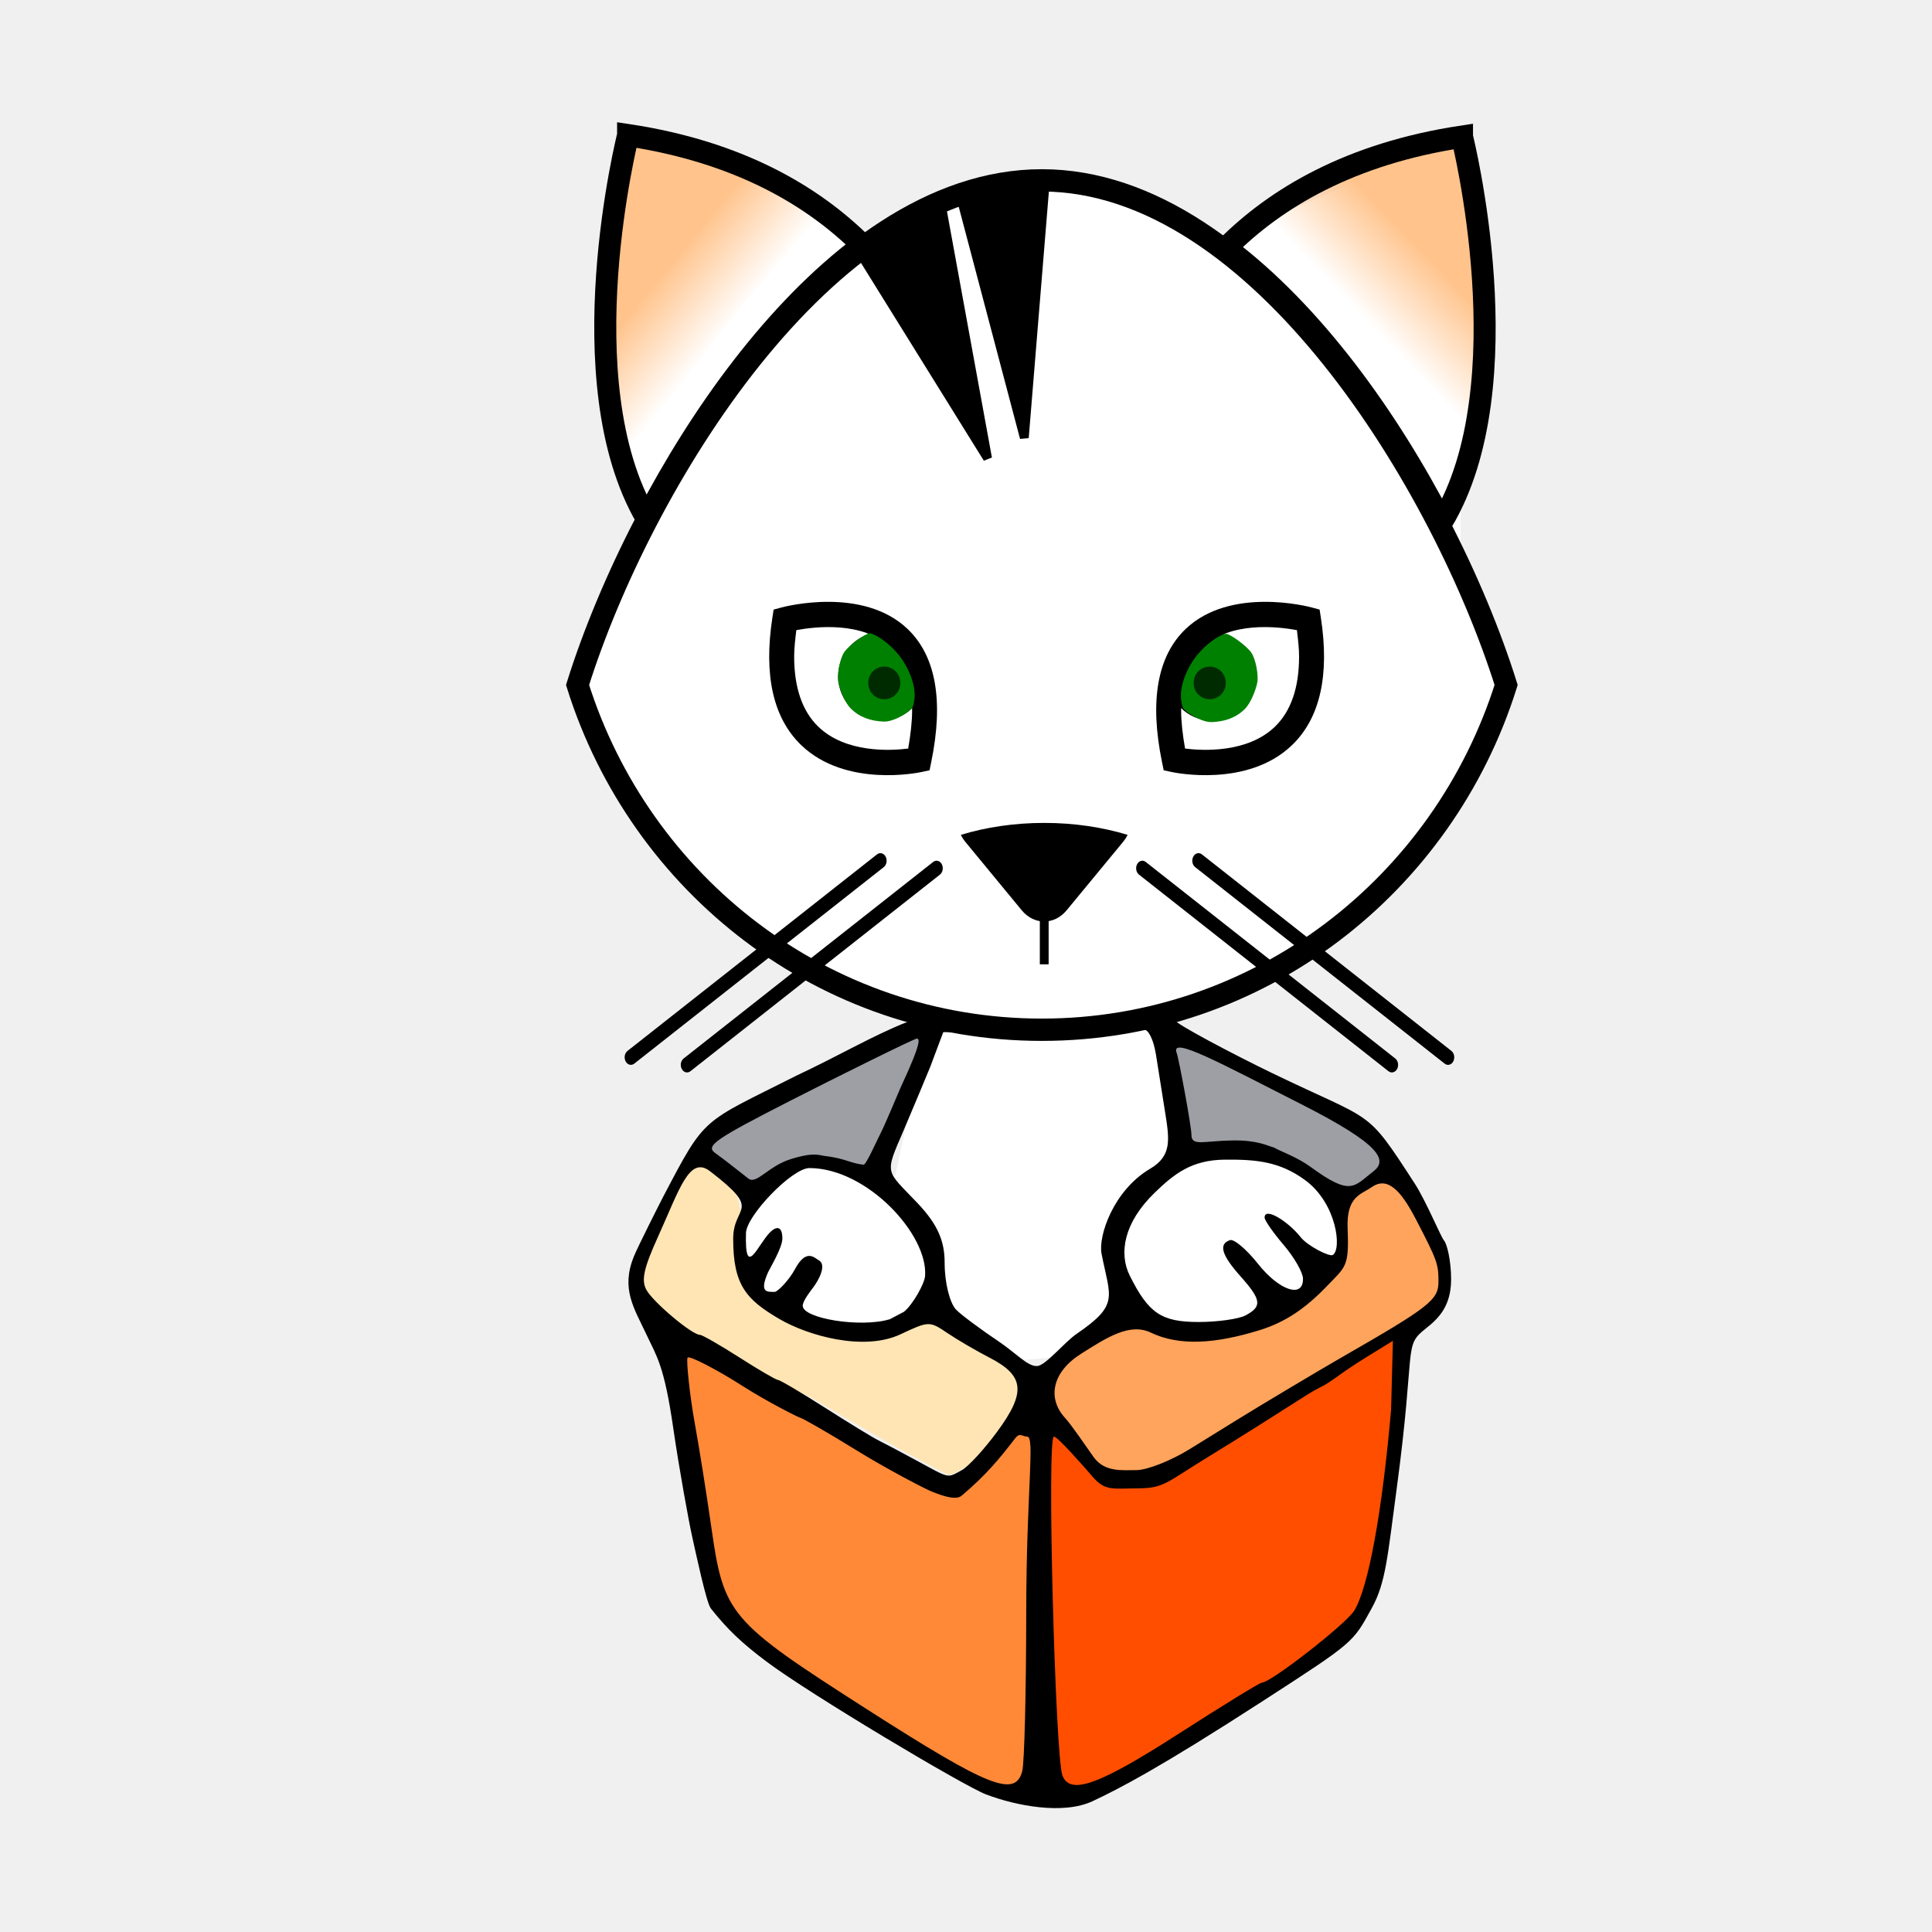
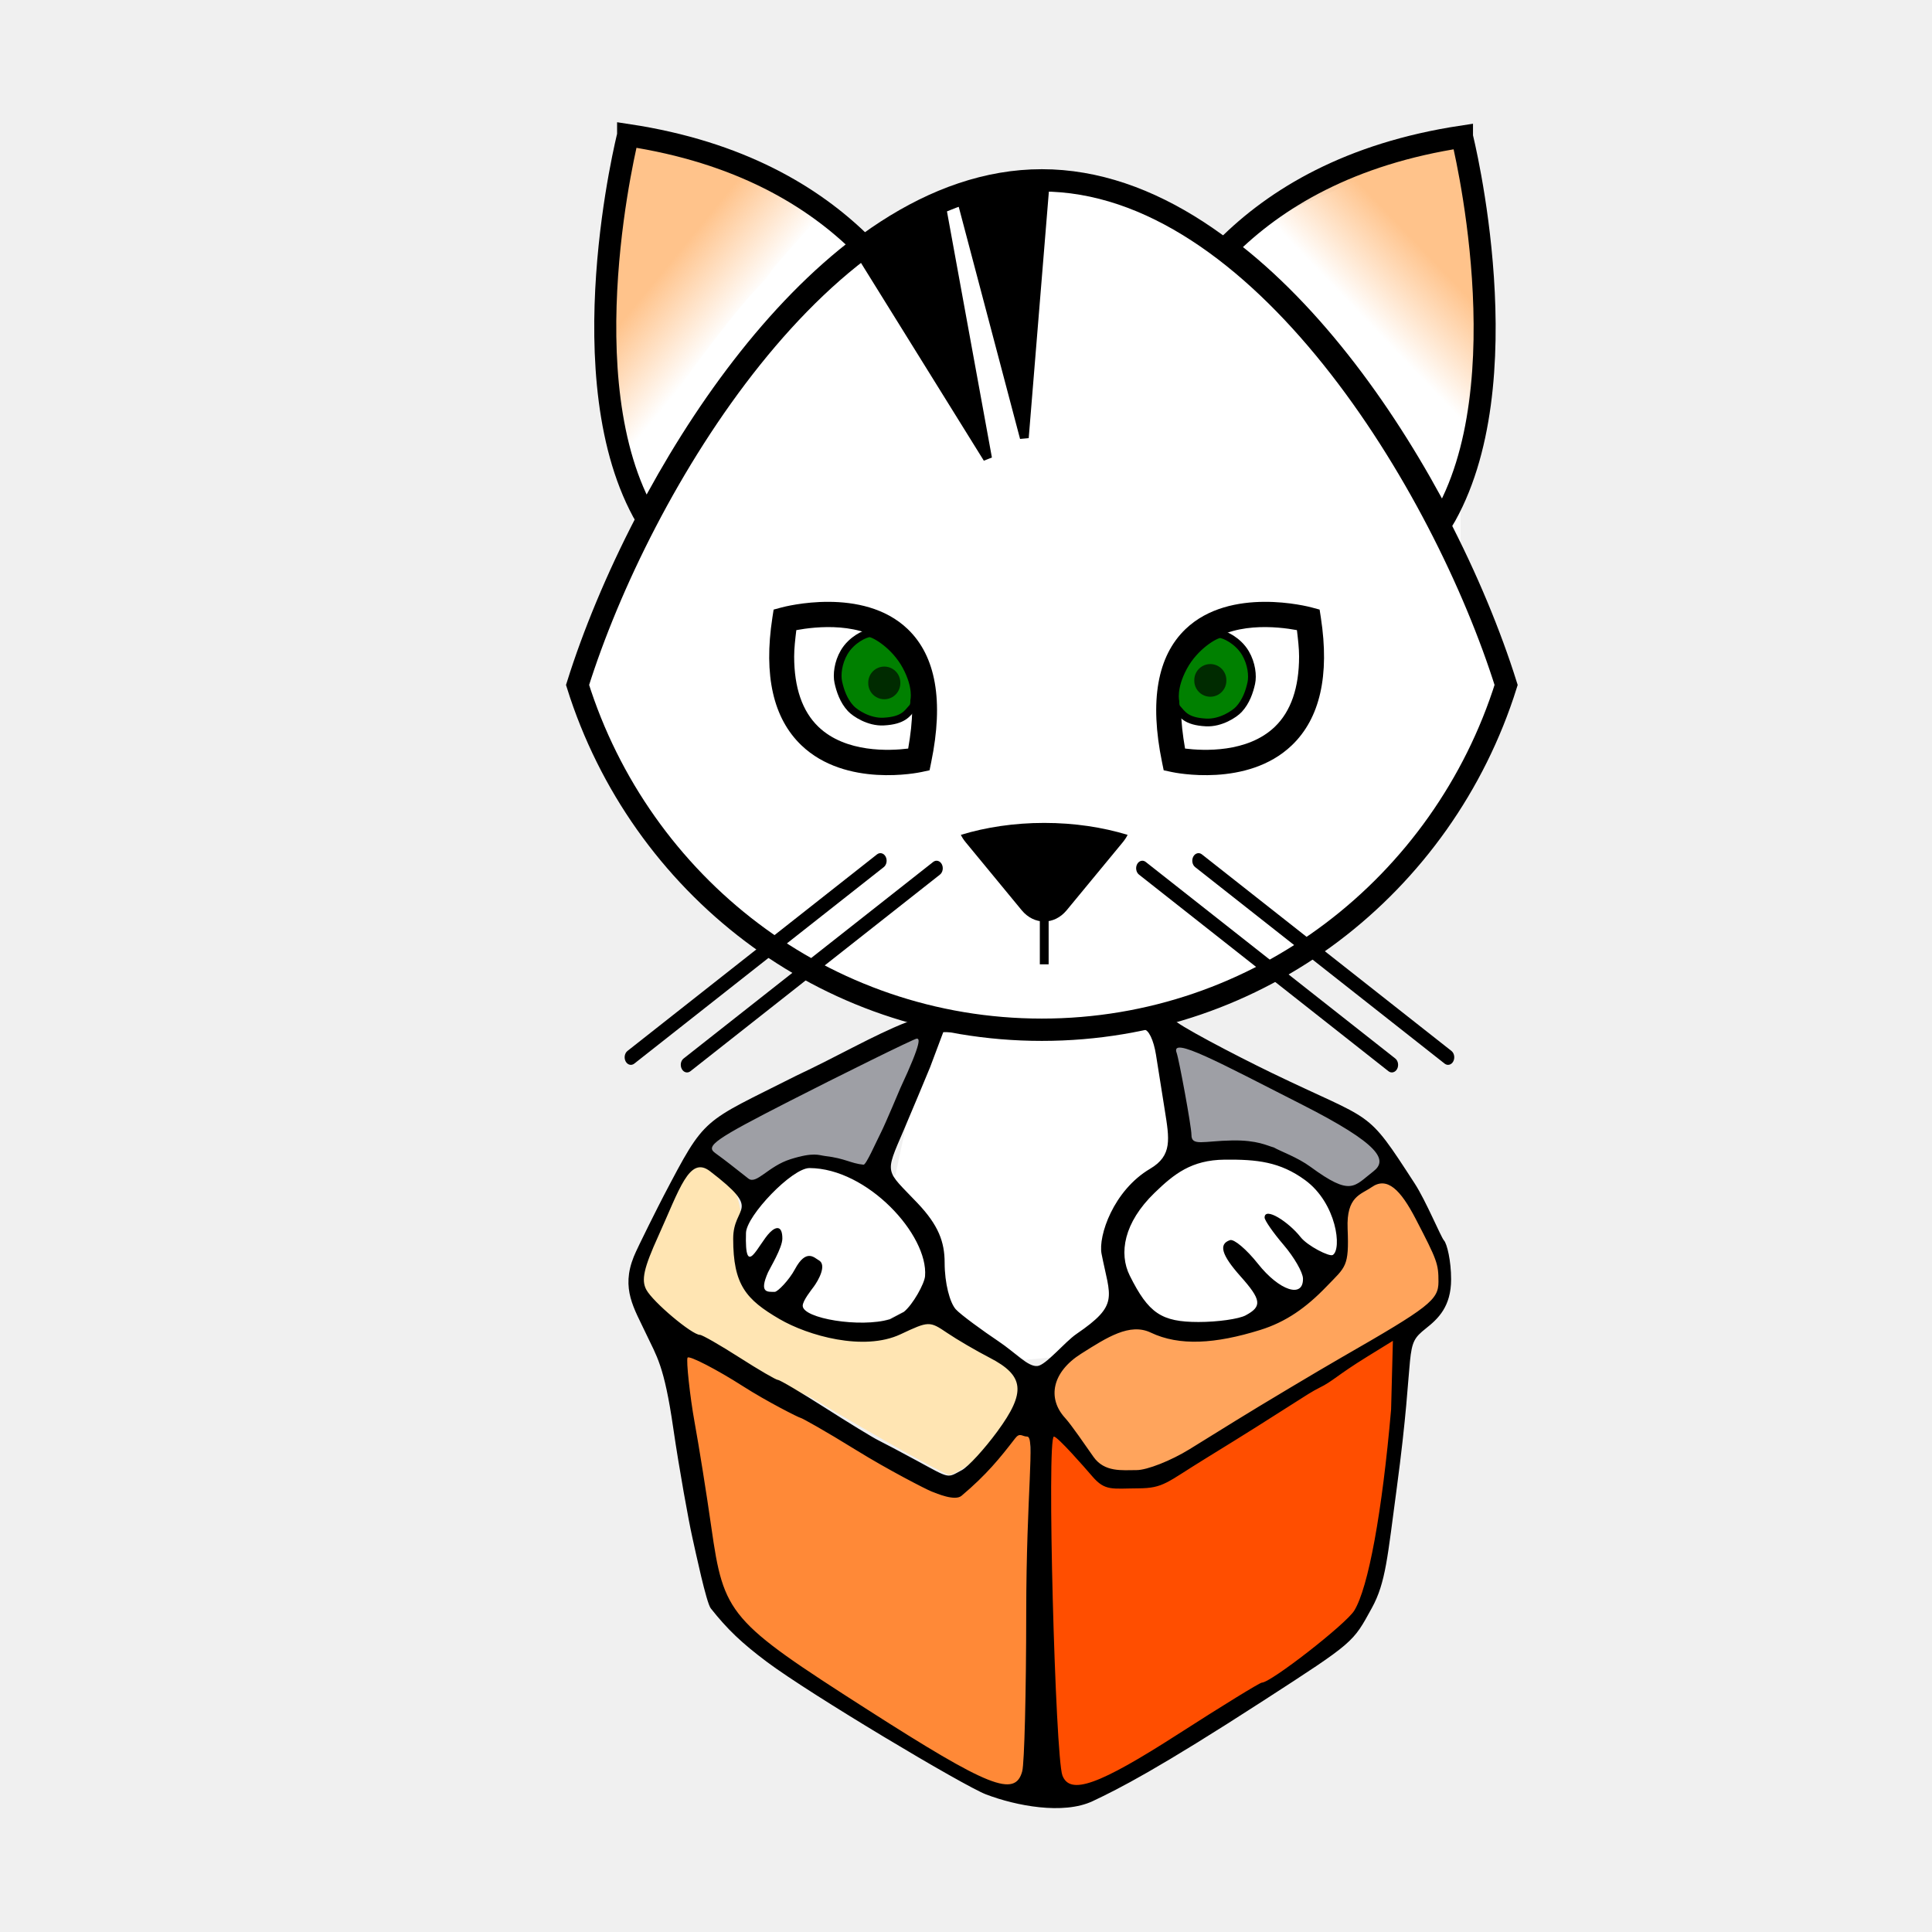
<svg xmlns="http://www.w3.org/2000/svg" xmlns:xlink="http://www.w3.org/1999/xlink" id="svg3336" version="1.1" width="375" height="375" viewBox="0 0 375 375">
  <defs id="defs3340">
    <linearGradient id="linearGradient3909">
      <stop style="stop-color:#ffc38b;stop-opacity:1;" offset="0" id="stop3911" />
      <stop style="stop-color:#ffc38b;stop-opacity:0;" offset="1" id="stop3913" />
    </linearGradient>
    <linearGradient id="linearGradient3901">
      <stop style="stop-color:#ffc38b;stop-opacity:1;" offset="0" id="stop3903" />
      <stop style="stop-color:#ffc38b;stop-opacity:0;" offset="1" id="stop3905" />
    </linearGradient>
    <linearGradient xlink:href="#linearGradient3901" id="linearGradient3907" x1="275.566" y1="46.452" x2="263.453" y2="58.065" gradientUnits="userSpaceOnUse" gradientTransform="matrix(1.042974,0,0,1.042974,-12.31979,-1.172058)" />
    <linearGradient xlink:href="#linearGradient3909" id="linearGradient3915" x1="134.423" y1="50.34" x2="147.214" y2="60.536" gradientUnits="userSpaceOnUse" />
    <linearGradient xlink:href="#linearGradient3909" id="linearGradient3917" gradientUnits="userSpaceOnUse" x1="128.89" y1="50.616" x2="141.681" y2="61.089" gradientTransform="matrix(1.023654,0,0,1.023654,-1.651406,-1.176389)" />
  </defs>
  <path style="fill:#ffffff;fill-opacity:1;stroke:none" d="m 180.742,252.011 -14.982,7.054 -8.561,-1.085 -8.026,-6.512 -6.146,-7.332 4.006,-11.118 9.566,-7.946 17.189,3.062 2.675,-12.481 1.605,-16.28 -19.798,-9.225 -20.333,-15.737 -19.798,-28.218 -6.956,-14.109 13.377,-26.047 -6.421,-23.334 -1.605,-24.419 6.553,-30.428 28.176,7.766 14.897,11.667 21.541,-11.796 34.781,3.256 13.912,8.14 43.342,-18.993 6.956,15.194 0,20.621 -3.211,27.133 0,20.078 9.097,26.047 -21.404,35.272 -20.868,16.822 -25.669,7.506 5.871,26.681 19.21,1.925 13.888,13.45 -18.65,23.696 -28.895,0 -17.123,1.628 z" id="path3023" />
  <path style="fill:#9e9fa5;fill-opacity:1" d="m 137.62,222.7 c -0.743,-0.895 -0.402,-1.438 1.704,-2.717 5.28,-3.207 28.81,-14.715 29.229,-14.296 0.483,0.483 13.247,-7.215 12.468,-6.395 -0.274,0.289 -7.257,28.462 -10.102,27.866 -4.285,-0.898 -3.255,-0.656 -5.274,0.215 -1.341,0.578 -7.583,-2.835 -9.458,-2.046 -1.875,0.789 -10.397,4.398 -10.889,4.99 -1.161,1.399 -6.502,-6.198 -7.68,-7.617 z" id="path4322" />
  <path style="fill:#9e9fa5;fill-opacity:1" d="m 262.823,231.371 c -0.661,-0.238 -4.726,-0.926 -6.709,-2.142 -1.983,-1.216 -7.573,-3.973 -10.709,-4.903 -3.136,-0.93 -14.67,-1.044 -15.105,-1.6 -0.435,-0.556 -0.752,-5.014 -1.196,-7.338 -0.779,-4.084 -2.252,-14.123 -0.617,-13.673 2.613,0.718 34.533,15.933 36.448,17.805 l 2.9,2.834 1.549,4.484 c 1.058,3.064 -4.333,5.334 -6.562,4.533 z" id="path4324" />
  <path style="fill:#ff8937;fill-opacity:1" d="m 185.403,343.637 c -13.658,-7.452 -36.32,-22.607 -40.954,-27.408 -1.852,-1.918 -4.772,-5.922 -5.45,-7.55 -1.186,-2.85 -8.305,-42.875 -8.305,-46.869 0,-1.072 4.549,1.315 4.904,1.315 0.354,0 10.177,4.488 20.468,10.685 10.291,6.197 21.077,12.044 23.195,13.117 6.611,3.35 7.698,2.179 12.651,-3.318 2.076,-2.305 7.215,-7.461 7.745,-6.624 0.773,1.221 2.452,68.467 1.691,70.45 -0.823,2.144 -9.988,-0.548 -15.945,-3.798 z" id="path4314" />
  <path style="fill:#ff4e00;fill-opacity:1" d="m 203.82,348.522 c -0.952,-1.214 -1.173,-7.822 -1.135,-33.849 0.026,-17.787 1.016,-36.865 1.335,-37.202 0.319,-0.337 3.221,2.709 5.112,4.514 4.127,3.939 6.521,7.367 12.816,5.972 4.401,-0.975 21.502,-11.06 42.945,-25.324 7.56,-5.029 7.648,-5.06 7.202,-2.568 -0.248,1.388 -0.696,5.821 -0.994,9.85 -0.773,10.441 -3.577,29.342 -5.231,35.258 -1.127,4.034 -0.996,6.819 -5.038,10.853 -5.192,5.182 -9.385,6.404 -30.894,20.465 -19.46,12.722 -23.954,14.791 -26.119,12.03 z" id="path4318" />
  <path style="fill:#ffe5b3;fill-opacity:1" d="m 175.203,281.578 c -4.626,-2.578 -12.217,-6.985 -16.868,-9.794 -4.651,-2.808 -8.643,-2.511 -17.144,-7.71 -9.456,-5.783 -17.459,-11.331 -17.459,-14.378 0,-2.502 8.567,-22.98 10.486,-24.57 1.125,-0.932 4.81,1.693 6.42,2.748 2.056,1.347 3.694,7.207 3.722,13.97 0.032,7.759 5.849,12.796 12.736,14.907 4.991,1.53 16.598,1.057 21.912,-0.892 7.489,-2.747 2.624,-0.351 10.815,4.612 6.967,4.222 9.635,6.643 9.872,9.123 0.198,2.072 -2.437,4.916 -4.695,8.194 -2.868,4.164 -9.579,8.538 -10.788,8.498 -0.329,-0.011 -4.384,-2.129 -9.01,-4.707 z" id="path4316" />
  <path style="fill:#ffa45c;fill-opacity:1" d="m 209.54,281.298 c -2.226,-2.533 -4.062,-4.542 -4.814,-5.933 -1.279,-2.365 -2.482,-7.467 -1.231,-9.376 0.736,-1.123 5.612,-7.014 7.722,-6.142 l 4.783,-3.3 7.662,0.775 c 4.758,0.481 8.111,2.954 14.45,0.714 14.609,-5.162 10.307,-1.917 19.967,-9.576 3.113,-2.469 2.443,-5.219 2.443,-11.976 0,-5.902 4.45,-6.229 5.748,-7.405 0.848,-0.768 4.601,-0.068 5.401,0.086 2.12,0.408 7.794,12.777 8.283,17.119 0.555,4.923 -0.705,6.948 -15.027,15.388 -6.389,3.765 -17.368,10.673 -23.42,14.371 -19.434,11.876 -22.694,15.164 -28.762,8.259 z" id="path4320" />
  <path id="path3350" d="m 191.38,348.291 c -4.331,-1.657 -34.149,-19.443 -42.517,-25.713 -4.895,-3.668 -7.696,-6.336 -10.9,-10.392 -0.867,-1.097 -2.943,-10.949 -3.603,-13.881 -0.66,-2.932 -2.535,-13.194 -3.679,-21.091 -1.779,-12.288 -3.223,-13.939 -5.275,-18.322 -2.324,-4.964 -4.911,-8.704 -2.392,-14.97 0.773,-1.923 5.111,-10.493 5.794,-11.794 8.243,-15.712 7.294,-14.011 25.698,-23.309 8.472,-3.987 14.92,-7.811 21.42,-10.39 4.035,-1.6 23.626,-0.196 51.959,-0.55 0.018,0.737 11.901,6.96 18.93,10.357 20.195,9.761 18.146,6.634 27.788,21.495 2.173,3.349 5.079,10.383 5.671,11.036 0.591,0.653 1.387,3.94 1.387,7.534 0,5.328 -2.544,7.685 -4.892,9.543 -4.461,3.53 -1.903,3.103 -5.666,31.052 -1.792,13.314 -2.122,18.286 -4.818,23.194 -3.721,6.775 -3.331,6.537 -20.999,17.968 -20.572,13.31 -28.054,17.117 -33.186,19.538 -5.714,2.695 -14.93,0.909 -20.719,-1.306 z m 7.038,-4.506 c 0.415,-1.547 0.761,-15.328 0.771,-30.625 0.015,-23.6 1.742,-34.321 0.189,-34.321 -1.007,0 -1.408,-0.863 -2.341,0.346 -2.944,3.818 -5.536,7.042 -10.404,11.147 -1.279,1.078 -4.79,-0.437 -5.821,-0.837 -1.031,-0.4 -8.483,-4.227 -14.6,-8.014 -6.118,-3.787 -10.614,-6.285 -10.849,-6.285 -0.235,0 -6.451,-3.114 -11.243,-6.186 -4.792,-3.072 -10.361,-5.982 -10.662,-5.489 -0.301,0.494 0.471,7.639 1.347,12.452 0.876,4.812 2.345,14.025 3.264,20.473 2.425,17.016 3.428,18.188 30.301,35.385 23.585,15.093 28.666,17.115 30.049,11.955 z m 30.239,-7.188 c 8.558,-5.5 15.879,-10 16.268,-10 1.742,0 16.336,-11.374 17.935,-13.977 2.736,-4.455 5.421,-19.113 7.15,-39.029 l 0.349,-13.337 -4.997,3.082 c -5.882,3.628 -6.615,4.729 -9.282,6.036 -2.515,1.233 -5.501,3.542 -22.191,13.79 -7.445,4.572 -8.013,5.701 -12.954,5.725 -5.065,0.025 -6.425,0.574 -8.902,-2.306 -1.626,-1.891 -6.751,-7.743 -7.471,-7.743 -1.417,0 0.268,62.175 1.652,65.782 1.482,3.861 7.046,1.872 22.442,-8.023 z m -41.991,-51.229 c 1.263,-0.676 4.377,-4.064 6.921,-7.529 5.597,-7.625 5.26,-10.818 -1.514,-14.315 -2.608,-1.346 -6.309,-3.508 -8.224,-4.804 -3.428,-2.32 -3.569,-2.316 -9.049,0.26 -7.144,3.358 -17.967,0.28 -23.515,-2.96 -6.496,-3.793 -8.974,-6.638 -8.974,-15.59 0,-6.644 5.87,-5.138 -4.497,-13.096 -4.019,-3.085 -5.922,3.509 -10.039,12.589 -2.816,6.21 -3.334,8.525 -2.328,10.404 1.273,2.379 8.863,8.769 10.416,8.769 0.437,0 3.873,1.969 7.634,4.375 3.762,2.406 7.142,4.375 7.511,4.375 0.37,0 4.475,2.426 9.123,5.392 4.648,2.965 9.294,5.804 10.325,6.309 1.031,0.505 4.406,2.291 7.5,3.97 6.562,3.562 5.81,3.402 8.71,1.85 z m 44.236,-4.084 c 3.617,-2.234 7.668,-4.74 9.002,-5.569 4.438,-2.755 16.082,-9.709 20.535,-12.265 17.016,-9.767 18.767,-11.135 18.767,-14.663 0,-3.491 -0.237,-4.146 -4.415,-12.191 -2.94,-5.662 -5.534,-8.286 -8.564,-6.164 -2.08,1.457 -4.913,1.76 -4.656,8.05 0.305,7.464 -0.366,7.354 -4.09,11.225 -3.947,4.104 -7.856,6.875 -12.868,8.436 -8.749,2.725 -15.719,3.15 -21.242,0.516 -4.084,-1.947 -8.5,0.927 -13.524,4.098 -5.652,3.568 -6.614,8.649 -3.115,12.466 1.222,1.333 3.935,5.313 5.51,7.548 2.139,3.034 5.577,2.576 8.359,2.576 2.049,0 6.684,-1.828 10.3,-4.062 z m -21.943,-22.375 c 8.353,-5.709 6.526,-7.002 4.853,-15.541 -0.675,-3.444 2.281,-12.298 9.436,-16.52 4.343,-2.562 3.721,-5.793 2.831,-11.396 -0.501,-3.152 -1.268,-7.981 -1.704,-10.731 -0.453,-2.859 -1.462,-4.946 -2.355,-4.875 -0.859,0.069 -9.971,0.209 -20.249,0.312 l -18.686,0.188 -2.556,6.807 c -0.219,0.582 -4.282,10.266 -5.133,12.244 -3.747,8.715 -3.555,7.545 2.685,14.116 4.079,4.295 5.273,7.542 5.273,11.589 0,3.991 1.014,7.744 2.156,9.026 0.92,1.033 5.339,4.24 8.284,6.211 3.366,2.253 5.711,4.98 7.565,4.806 1.647,-0.155 5.286,-4.654 7.601,-6.236 z m 32.83,-3.606 c 3.228,-1.728 3.055,-3.012 -1.02,-7.586 -3.68,-4.13 -4.293,-6.252 -2.023,-7.008 0.778,-0.259 3.216,1.803 5.418,4.583 4.154,5.245 8.833,6.779 8.743,2.867 -0.028,-1.203 -1.715,-4.135 -3.75,-6.515 -2.035,-2.38 -3.699,-4.771 -3.699,-5.312 0,-2.176 4.662,0.836 6.978,3.781 1.357,1.725 5.612,3.875 6.253,3.479 1.807,-1.117 0.766,-10.049 -5.374,-14.537 -4.874,-3.563 -9.352,-4.031 -15.623,-3.967 -6.44,0.066 -9.827,2.792 -13.603,6.452 -5.967,5.783 -6.956,11.742 -4.803,16.059 3.647,7.311 6.151,9 13.347,9 3.707,0 7.827,-0.582 9.157,-1.294 z m -66.345,-0.67 c 1.782,-1.456 3.991,-5.478 4.109,-6.929 0.652,-8.013 -11.21,-20.944 -22.423,-20.983 -3.413,-0.011 -12.233,9.278 -12.333,12.543 -0.283,9.276 2.344,2.249 4.657,-0.065 1.167,-1.167 2.401,-1.367 2.401,1.2 0,1.816 -2.451,5.81 -2.776,6.55 -1.779,4.04 -0.164,3.798 1.301,3.798 0.563,0 2.78,-2.269 3.914,-4.389 2.204,-4.117 3.805,-2.185 4.59,-1.769 1.713,0.906 -0.084,3.993 -0.913,5.126 -0.477,0.652 -2.165,2.743 -2.165,3.734 0,2.464 11.197,4.322 16.928,2.613 z m 91.131,-27.274 c 2.833,-2.18 1.393,-5.215 -13.902,-12.982 -15.972,-8.111 -25.578,-13.381 -24.284,-10.008 0.417,1.087 2.869,14.245 2.869,15.898 0,2.273 2.296,1.187 7.925,1.092 4.901,-0.082 6.804,1.04 8.065,1.363 1.367,0.783 4.589,1.906 7.111,3.754 7.941,5.82 8.417,3.807 12.216,0.883 z m -121.319,1.396 c 1.574,1.229 3.826,-2.389 8.201,-3.761 4.523,-1.418 5.466,-0.757 6.704,-0.611 3.951,0.468 4.868,1.416 7.446,1.686 0.497,0.052 2.353,-4.212 3.425,-6.33 0.837,-1.653 3.711,-8.504 3.711,-8.504 4.441,-9.519 3.647,-9.616 3.203,-9.642 -0.443,-0.026 -15.582,7.473 -24.708,12.138 -14.455,7.389 -16.316,8.683 -14.449,10.048 2.746,2.008 2.847,2.152 6.465,4.975 z" style="fill:#000000;fill-opacity:1" />
  <path style="fill:#fcfcfc;fill-opacity:1" d="m 117.532,1224.06 c -9.039,-1.022 -12.27,-1.627 -14.728,-2.761 -1.402,-0.646 -3.133,-1.181 -3.846,-1.188 -0.713,-0.01 -2.333,-0.541 -3.6,-1.187 l -2.303,-1.175 1.334,-1.437 c 0.734,-0.79 3.817,-3.203 6.852,-5.362 6,-4.268 10.887,-8.821 11.484,-10.702 0.246,-0.775 0.023,-1.582 -0.64,-2.314 -1.804,-1.993 -3.526,-1.079 -15.663,8.312 -11.97,9.262 -15.86,10.283 -4.522,1.186 9.171,-7.358 10.59,-9.092 8.857,-10.825 -1.89,-1.89 -4.446,-0.827 -11.548,4.805 -5.787,4.588 -10.072,7.358 -11.384,7.358 -1.47,0 -7.08,-4.452 -12.868,-10.213 -8.293,-8.254 -16.905,-20.902 -20.253,-29.744 -1.27,-3.354 -1.454,-4.58 -1.233,-8.193 0.221,-3.611 0.745,-5.353 3.49,-11.613 7.638,-17.418 18.11,-35.435 27.019,-46.485 6.722,-8.338 18.839,-20.844 20.792,-21.461 0.922,-0.291 1.66,-0.104 2.469,0.627 1.565,1.414 9.475,13.448 15.207,23.134 2.581,4.362 5.041,8.504 5.468,9.205 0.462,0.76 1.332,1.275 2.153,1.275 1.909,0 2.37,-2.759 1.215,-7.267 -0.484,-1.891 -2.038,-10.277 -3.452,-18.634 -1.414,-8.358 -2.817,-16.054 -3.118,-17.103 -0.924,-3.221 1,-4.15 2.517,-1.216 1.342,2.595 6.261,19.382 7.979,27.226 2.06,9.41 3.307,11.825 4.732,9.164 1.025,-1.915 3.434,-21.593 4.336,-35.423 l 0.364,-5.584 3.766,0.221 c 4.062,0.239 7.852,1.51 15.32,5.138 8.16,3.965 22.592,16.068 30.568,25.634 4.381,5.254 14.412,20.017 17.74,26.105 1.036,1.896 2.899,5.21 4.141,7.364 2.744,4.762 7.402,15.495 10.199,23.497 2.144,6.136 2.275,7.944 0.857,11.859 -1.13,3.12 -1.486,3.682 -2.328,3.682 -0.518,0 -0.893,0.914 -1.095,2.667 -0.169,1.467 -0.47,2.831 -0.67,3.031 -0.655,0.655 -1.572,-0.355 -1.572,-1.732 0,-1.861 -0.777,-2.169 -2.32,-0.92 -1.229,0.995 -1.249,1.114 -0.342,2.02 0.53,0.53 0.963,1.331 0.963,1.78 0,0.449 0.283,1.27 0.628,1.823 0.508,0.814 0.272,1.542 -1.24,3.816 -5.361,8.065 -15.661,19.352 -17.142,18.784 -1.041,-0.4 -1.897,0.547 -2.16,2.392 -0.273,1.913 -1.495,2.125 -2.161,0.374 -0.676,-1.779 -0.994,-1.807 -2.665,-0.237 l -1.305,1.226 1.234,0.615 c 1.523,0.759 1.647,1.666 0.265,1.932 -1.62,0.312 -3.885,-0.436 -3.622,-1.196 0.131,-0.378 -0.53,-0.957 -1.469,-1.288 -0.938,-0.33 -1.772,-1.051 -1.853,-1.602 -0.288,-1.96 -0.741,-2.522 -1.808,-2.243 -0.679,0.178 -3.141,-0.989 -6.664,-3.159 -3.073,-1.893 -6.051,-3.441 -6.619,-3.441 -1.216,0 -2.137,2.091 -2.137,4.852 0,1.07 -0.151,1.946 -0.335,1.946 -0.184,0 -1.325,-0.847 -2.535,-1.883 -1.21,-1.036 -3.162,-2.184 -4.339,-2.551 -1.943,-0.607 -2.231,-0.556 -3.154,0.56 -0.737,0.89 -0.911,1.706 -0.634,2.968 0.57,2.593 1.505,3.736 5.609,6.854 6.115,4.646 7.653,6.024 7.653,6.856 0,1.063 -0.408,0.998 -2.102,-0.335 -1.375,-1.082 -1.497,-1.087 -3.126,-0.142 -1.896,1.1 -4.969,4.562 -4.969,5.597 0,0.37 0.701,0.912 1.558,1.205 1.352,0.461 1.015,0.587 -2.545,0.954 -2.833,0.292 -4.572,0.792 -5.617,1.614 -1.415,1.113 -2.283,1.199 -13.174,1.314 -6.413,0.067 -13.572,-0.094 -15.908,-0.358 z m 16.051,-3.507 c 1.118,-0.586 2.643,-3.72 2.643,-5.431 0,-3.347 1.837,-6.865 6.286,-12.034 2.539,-2.95 5.347,-6.494 6.241,-7.874 1.504,-2.325 1.557,-2.585 0.713,-3.517 -2.299,-2.54 -11.789,-4.156 -21.842,-3.718 -7.325,0.319 -11.053,1.308 -13.593,3.607 -1.262,1.142 -1.141,1.376 5.205,10.104 6.183,8.504 6.707,9.543 7.338,14.569 0.586,4.668 1.509,5.796 4.259,5.207 0.941,-0.202 2.178,-0.612 2.75,-0.912 z m 17.654,-1.595 c 0,-1.214 -1.646,-1.039 -1.885,0.201 -0.146,0.757 0.085,0.988 0.842,0.842 0.574,-0.11 1.043,-0.58 1.043,-1.043 z m 44.276,-25.058 c -0.157,-0.39 -0.286,-0.071 -0.286,0.708 0,0.779 0.129,1.098 0.286,0.708 0.157,-0.389 0.157,-1.027 0,-1.416 z m 1.781,-4.688 c -0.174,-0.174 -0.491,0.14 -0.704,0.699 -0.307,0.807 -0.242,0.872 0.317,0.317 0.387,-0.384 0.561,-0.841 0.387,-1.016 z m 5.491,-4.457 c 0.623,-0.48 0.878,-0.872 0.566,-0.871 -0.312,10e-4 -1.331,0.653 -2.266,1.448 -1.734,1.475 -0.357,1.007 1.699,-0.578 z m -34.772,-1.157 c 4.653,-0.986 10.719,-4 14.154,-7.031 3.03,-2.674 6.303,-8.553 7.308,-13.127 0.378,-1.72 0.596,-5.462 0.484,-8.315 -0.331,-8.465 -2.61,-10.335 -13.169,-10.801 -6.318,-0.279 -6.326,-0.277 -11.277,1.85 -5.504,2.364 -8.84,5.444 -11.635,10.738 -1.446,2.739 -1.508,3.222 -1.508,11.638 0,12.222 0.818,14.117 6.582,15.249 3.613,0.71 4.892,0.681 9.061,-0.202 z m -61.596,-1.67 c 2.88,-1.203 3.753,-4.029 3.745,-12.114 -0.013,-12.619 -3.194,-18.703 -11.889,-22.733 -6.387,-2.961 -12.924,-3.427 -19.394,-1.383 -4.307,1.36 -4.966,2.658 -4.954,9.759 0.005,3.307 0.381,7.763 0.834,9.901 1.868,8.817 7.728,14.63 16.717,16.583 4.391,0.954 12.646,0.947 14.942,-0.012 l 0,0 z" id="path3399" />
  <path style="fill:#fcfcfc;fill-opacity:1" d="" id="path3407" />
  <path style="fill:#fcfcfc;fill-opacity:1" d="" id="path3409" />
  <path style="fill:#fcfcfc;fill-opacity:1" d="" id="path3413" />
  <path style="fill:#000000;fill-opacity:1" d="" id="path3450" />
  <path style="fill:#000000;fill-opacity:1" d="" id="path3452" />
  <path style="fill:#000000;fill-opacity:1" d="" id="path3454" />
  <path style="fill:#000000;fill-opacity:1" d="" id="path3488" />
  <path style="fill:#000000;fill-opacity:1" d="" id="path3494" />
  <path style="fill:#ff8937;fill-opacity:1" d="" id="path3502" />
  <path style="fill:url(#linearGradient3907);fill-opacity:1" d="m 280.787,87.223 c -7.994,-13.243 -16.843,-24.864 -27.691,-36.369 -7.615,-8.076 -7.679,-7.696 2.248,-13.369 6.061,-3.464 23.023,-10.212 25.667,-10.212 4.215,0 6.424,17.33 5.431,42.612 -0.671,17.073 -2.475,22.605 -5.655,17.337 z" id="path4328" />
  <path style="fill:url(#linearGradient3917);fill-opacity:1" d="m 121.542,84.913 c 0,-0.933 -0.329,-1.697 -0.731,-1.697 -0.402,0 -0.548,-0.954 -0.325,-2.121 0.223,-1.167 0.074,-2.121 -0.33,-2.121 -0.404,0 -0.78,-1.432 -0.835,-3.182 -0.626,-20.02 -0.633,-27.362 -0.027,-27.362 0.397,1.15e-4 0.585,-1.718 0.418,-3.818 -0.167,-2.1 -0.067,-3.818 0.222,-3.818 0.289,0 0.767,-2.004 1.062,-4.454 1.003,-8.321 1.988,-10.588 4.781,-10.997 1.381,-0.203 2.615,-0.15 2.744,0.118 0.128,0.267 2.333,1.179 4.899,2.026 6.04,1.993 20.958,9.335 23.994,11.81 l 2.359,1.923 -5.116,5.652 c -2.814,3.109 -5.116,5.815 -5.116,6.013 0,0.199 -1.464,1.9 -3.253,3.78 -3.829,4.025 -14.641,18.275 -14.2,18.715 0.167,0.167 -0.514,1.184 -1.515,2.26 -1,1.076 -3.081,3.534 -4.624,5.463 -3.086,3.858 -4.406,4.401 -4.406,1.81 z" id="path4330" />
  <g id="g3066" transform="matrix(1.709902,0,0,1.732597,85.6937,-1480.314)">
    <path style="fill:none;stroke:#000000;stroke-width:2.5;stroke-miterlimit:4;stroke-opacity:1;stroke-dasharray:none" d="m 21.183,869.535 c 0,0 -7.05,27.488 2.094,42.906 6.141,-11.622 14.633,-23.255 24.531,-30.563 -5.626,-5.523 -14.019,-10.46 -26.625,-12.344 z" id="path4329-5" />
    <path style="fill:none;stroke:#000000;stroke-width:2.5;stroke-miterlimit:4;stroke-opacity:1;stroke-dasharray:none" d="m 115.841,869.702 c -12.71,1.9 -21.156,6.89 -26.781,12.469 9.902,7.367 18.381,19.047 24.5,30.688 9.378,-15.368 2.281,-43.156 2.281,-43.156 z" id="path4336-9" />
    <path style="fill:#000000;fill-opacity:1;stroke:#000000;stroke-opacity:1" id="path4410-4" d="m 51.942,880.05 c -1.612,0.896 -4.306,2.883 -4.306,2.883 l 14.352,22.803 -5.195,-28.079 c 0,0 -3.121,1.432 -4.851,2.393 z" />
    <path style="fill:#000000;stroke:#000000" id="path4417-0" d="m 64.433,875.59 c -2.844,0.308 -5.42,1.153 -5.42,1.153 l 7.146,26.691 2.311,-27.884 c -0.001,10e-4 -1.193,-0.267 -4.037,0.04 z" />
    <path style="fill:none;stroke:#000000;stroke-width:2.5;stroke-miterlimit:4;stroke-opacity:1;stroke-dasharray:none" id="path4347-1" d="m 68.145,969.75 c 24.684,0 45.582,-16.227 52.707,-38.625 -7.125,-22.405 -28.023,-56.53 -52.707,-56.53 -24.677,0 -45.579,34.125 -52.7,56.53 7.121,22.399 28.023,38.625 52.7,38.625 z" />
    <g transform="translate(4.416663,858.4875)" id="g4437-9" style="fill:#000000">
      <path style="fill:#000000" id="path4439-4" d="m 61.447,97.878 c 1.404,1.677 3.7,1.677 5.101,0 L 72.9,90.282 c 0.246,-0.298 0.438,-0.579 0.568,-0.852 -2.842,-0.854 -6.055,-1.338 -9.464,-1.338 -3.409,0 -6.628,0.484 -9.466,1.338 0.133,0.272 0.315,0.558 0.565,0.852 l 6.344,7.596 z" />
    </g>
    <line style="fill:#000000;stroke:#000000" id="line4403-8" y2="962.421" x2="68.42" y1="954.256" x1="68.42" />
    <g transform="translate(3.878703,858.0599)" id="g4349-8" style="fill:#000000">
      <g id="g4351-2" style="fill:#000000">
        <g id="g4353-4" style="fill:#000000">
          <line style="fill:#000000" id="line4355-5" y2="114.775" x2="17.62" y1="92.757" x1="45.942" />
          <linearGradient y2="103.766" x2="46.651" y1="103.766" x1="16.911" gradientUnits="userSpaceOnUse" id="SVGID_4_-5">
            <stop id="stop4358-1" style="stop-color:#EC008C" offset="0" />
            <stop id="stop4360-7" style="stop-color:#C4008C" offset="1" />
          </linearGradient>
          <path style="fill:#000000" id="path4362-1" d="m 45.558,92.045 -28.323,22.019 c -0.328,0.258 -0.423,0.778 -0.208,1.176 0.213,0.392 0.65,0.502 0.978,0.246 L 46.327,93.47 c 0.329,-0.256 0.423,-0.783 0.209,-1.178 -0.212,-0.391 -0.651,-0.502 -0.978,-0.247 z" />
        </g>
        <g id="g4364-1" style="fill:#000000">
          <line style="fill:#000000" id="line4366-5" y2="115.626" x2="23.992" y1="93.603" x1="52.318" />
          <linearGradient y2="104.614" x2="53.023" y1="104.614" x1="23.283" gradientUnits="userSpaceOnUse" id="SVGID_5_-2">
            <stop id="stop4369-7" style="stop-color:#EC008C" offset="0" />
            <stop id="stop4371-6" style="stop-color:#C4008C" offset="1" />
          </linearGradient>
          <path style="fill:#000000" id="path4373-1" d="m 51.93,92.896 -28.325,22.016 c -0.329,0.253 -0.42,0.779 -0.206,1.174 0.211,0.395 0.651,0.506 0.978,0.253 L 52.701,94.313 c 0.328,-0.255 0.422,-0.779 0.208,-1.176 -0.215,-0.39 -0.65,-0.501 -0.979,-0.241 z" />
        </g>
      </g>
      <g id="g4375-4" style="fill:#000000">
        <g id="g4377-2" style="fill:#000000">
          <line style="fill:#000000" id="line4379-3" y2="114.775" x2="110.378" y1="92.757" x1="82.056" />
          <linearGradient y2="103.766" x2="111.086" y1="103.766" x1="81.347" gradientUnits="userSpaceOnUse" id="SVGID_6_-2">
            <stop id="stop4382-2" style="stop-color:#EC008C" offset="0" />
            <stop id="stop4384-1" style="stop-color:#C4008C" offset="1" />
          </linearGradient>
          <path style="fill:#000000" id="path4386-6" d="m 82.44,92.045 28.324,22.019 c 0.327,0.258 0.42,0.778 0.207,1.176 -0.211,0.392 -0.65,0.502 -0.979,0.246 L 81.671,93.47 c -0.328,-0.256 -0.424,-0.783 -0.209,-1.178 0.215,-0.391 0.654,-0.502 0.978,-0.247 z" />
        </g>
        <g id="g4388-8" style="fill:#000000">
          <line style="fill:#000000" id="line4390-5" y2="115.626" x2="104.005" y1="93.603" x1="75.683" />
          <linearGradient y2="104.613" x2="104.712" y1="104.613" x1="74.974" gradientUnits="userSpaceOnUse" id="SVGID_7_-7">
            <stop id="stop4393-6" style="stop-color:#EC008C" offset="0" />
            <stop id="stop4395-1" style="stop-color:#C4008C" offset="1" />
          </linearGradient>
          <path style="fill:#000000" id="path4397-8" d="m 76.067,92.896 28.323,22.016 c 0.325,0.253 0.42,0.779 0.208,1.174 -0.217,0.392 -0.652,0.506 -0.979,0.253 L 75.298,94.312 c -0.328,-0.255 -0.424,-0.779 -0.209,-1.176 0.215,-0.389 0.654,-0.5 0.978,-0.24 z" />
        </g>
      </g>
    </g>
    <g style="fill:#000000" transform="translate(-30.5499,-35.03055)" id="g4198">
      <path d="m 115.007,959.897 c -3.201,3.031 -4.098,8.048 -2.664,14.915 l 0.186,0.902 0.902,0.192 c 0.348,0.075 8.6,1.777 13.646,-2.991 3.194,-3.016 4.303,-7.825 3.295,-14.293 l -0.142,-0.91 -0.894,-0.238 c -0.371,-0.099 -9.235,-2.392 -14.329,2.423 z m -0.498,9.094 c 0,-3.131 0.816,-5.487 2.439,-7.03 3.137,-2.977 8.566,-2.34 10.706,-1.948 0.123,1.021 0.245,2.044 0.245,2.945 0,3.504 -0.924,6.15 -2.758,7.888 -3.1,2.935 -8.115,2.689 -10.186,2.434 -0.272,-1.548 -0.446,-3.003 -0.446,-4.289 z" id="path4435-9" style="fill:#000000;fill-opacity:1;stroke:#000000;stroke-width:0;stroke-miterlimit:4;stroke-dasharray:none" />
      <circle d="m 88.21,71.771 c 0,2.734 -2.217,4.951 -4.951,4.951 -2.734,0 -4.951,-2.217 -4.951,-4.951 0,-2.734 2.217,-4.951 4.951,-4.951 2.734,0 4.951,2.217 4.951,4.951 z" transform="translate(34.69362,893.4256)" cx="83.259" cy="71.771" r="4.951" id="circle4431-2" style="fill:#000000" />
    </g>
    <g style="fill:#000000" id="g4295-7" transform="matrix(-1,0,0,1,251.4705,872.9457)">
      <path d="m 198.546,51.921 c -3.201,3.031 -4.098,8.048 -2.664,14.915 l 0.186,0.902 0.902,0.192 c 0.348,0.075 8.6,1.777 13.646,-2.991 3.194,-3.016 4.303,-7.825 3.295,-14.293 l -0.142,-0.91 -0.894,-0.238 c -0.371,-0.099 -9.235,-2.392 -14.329,2.423 z m -0.498,9.094 c 0,-3.131 0.816,-5.487 2.439,-7.03 3.137,-2.977 8.566,-2.34 10.706,-1.948 0.123,1.021 0.245,2.044 0.245,2.945 0,3.504 -0.924,6.15 -2.758,7.888 -3.1,2.935 -8.115,2.689 -10.186,2.434 -0.272,-1.548 -0.446,-3.003 -0.446,-4.289 z" id="path4435-9-9" style="fill:#000000;stroke:#000000;stroke-width:0;stroke-miterlimit:4;stroke-dasharray:none" />
      <circle transform="translate(118.2325,-14.55067)" cx="83.259" cy="71.771" r="4.951" id="circle4431-2-5" style="fill:#000000" d="m 88.21,71.771 c 0,2.734 -2.217,4.951 -4.951,4.951 -2.734,0 -4.951,-2.217 -4.951,-4.951 0,-2.734 2.217,-4.951 4.951,-4.951 2.734,0 4.951,2.217 4.951,4.951 z" />
    </g>
  </g>
-   <path style="fill:#008000;fill-opacity:1;stroke:none" d="m 177.445,135.987 c 0,0 0.673,-2.549 -1.558,-6.691 -2.235,-4.15 -6.231,-6.373 -7.081,-6.373 -0.85,0 -4.107,2.407 -4.957,3.682 -0.85,1.275 -1.416,4.39 -1.133,5.806 0.283,1.416 1.24,3.93 2.407,5.098 1.699,1.699 3.822,2.435 6.373,2.549 2.174,0.097 5.311,-2.124 5.594,-2.691 0.283,-0.566 0.354,-1.381 0.354,-1.381 z" id="path3093" />
-   <path style="fill:#008000;fill-opacity:1;stroke:none" d="m 229.304,136.085 c 0,0 -0.673,-2.549 1.558,-6.691 2.235,-4.15 6.231,-6.373 7.081,-6.373 0.85,0 4.107,2.407 4.957,3.682 0.85,1.275 1.416,4.39 1.133,5.806 -0.283,1.416 -1.24,3.93 -2.407,5.098 -1.699,1.699 -3.822,2.435 -6.373,2.549 -2.174,0.097 -5.311,-2.124 -5.594,-2.691 -0.283,-0.566 -0.354,-1.381 -0.354,-1.381 z" id="path3093-1" />
+   <path style="fill:#008000;fill-opacity:1;stroke:#000000;stroke-linecap:round;stroke-linejoin:round;stroke-opacity:1;stroke-width:1.5;stroke-miterlimit:4;stroke-dasharray:none" d="m 177.445,135.987 c 0,0 0.673,-2.549 -1.558,-6.691 -2.235,-4.15 -6.231,-6.373 -7.081,-6.373 -0.85,0 -3.536,1.259 -4.957,3.682 -1.204,2.053 -1.44,4.395 -1.133,5.806 0.354,1.629 1.013,3.596 2.407,5.098 0.86,0.927 3.538,2.694 6.373,2.549 3.941,-0.202 4.603,-1.629 5.594,-2.691 0.432,-0.463 0.354,-1.381 0.354,-1.381 z" id="path3093" />
  <path style="fill:#002b00;fill-opacity:1;stroke:none" id="path3881" d="m 174.755,132.553 a 3.116,3.116 0 1 1 -6.231,0 3.116,3.116 0 1 1 6.231,0 z" />
-   <path transform="translate(63.16088,3.8087743e-6)" style="fill:#002b00;fill-opacity:1;stroke:none" id="path3881-0" d="m 174.755,132.553 a 3.116,3.116 0 1 1 -6.231,0 3.116,3.116 0 1 1 6.231,0 z" />
+   <path style="fill:#008000;fill-opacity:1;stroke:#000000;stroke-width:1.5;stroke-linecap:round;stroke-linejoin:round;stroke-miterlimit:4;stroke-opacity:1;stroke-dasharray:none" d="m 228.147,136.157 c 0,0 -0.673,-2.549 1.558,-6.691 2.235,-4.15 6.231,-6.373 7.081,-6.373 0.85,0 3.536,1.259 4.957,3.682 1.204,2.053 1.44,4.395 1.133,5.806 -0.354,1.629 -1.013,3.596 -2.407,5.098 -0.86,0.927 -3.538,2.694 -6.373,2.549 -3.941,-0.202 -4.603,-1.629 -5.594,-2.691 -0.432,-0.463 -0.354,-1.381 -0.354,-1.381 z" id="path3093-3" />
+   <path transform="translate(63.28444,-0.4873016)" style="fill:#002b00;fill-opacity:1;stroke:none" id="path3881-2" d="m 174.755,132.553 a 3.116,3.116 0 1 1 -6.231,0 3.116,3.116 0 1 1 6.231,0 z" />
</svg>
